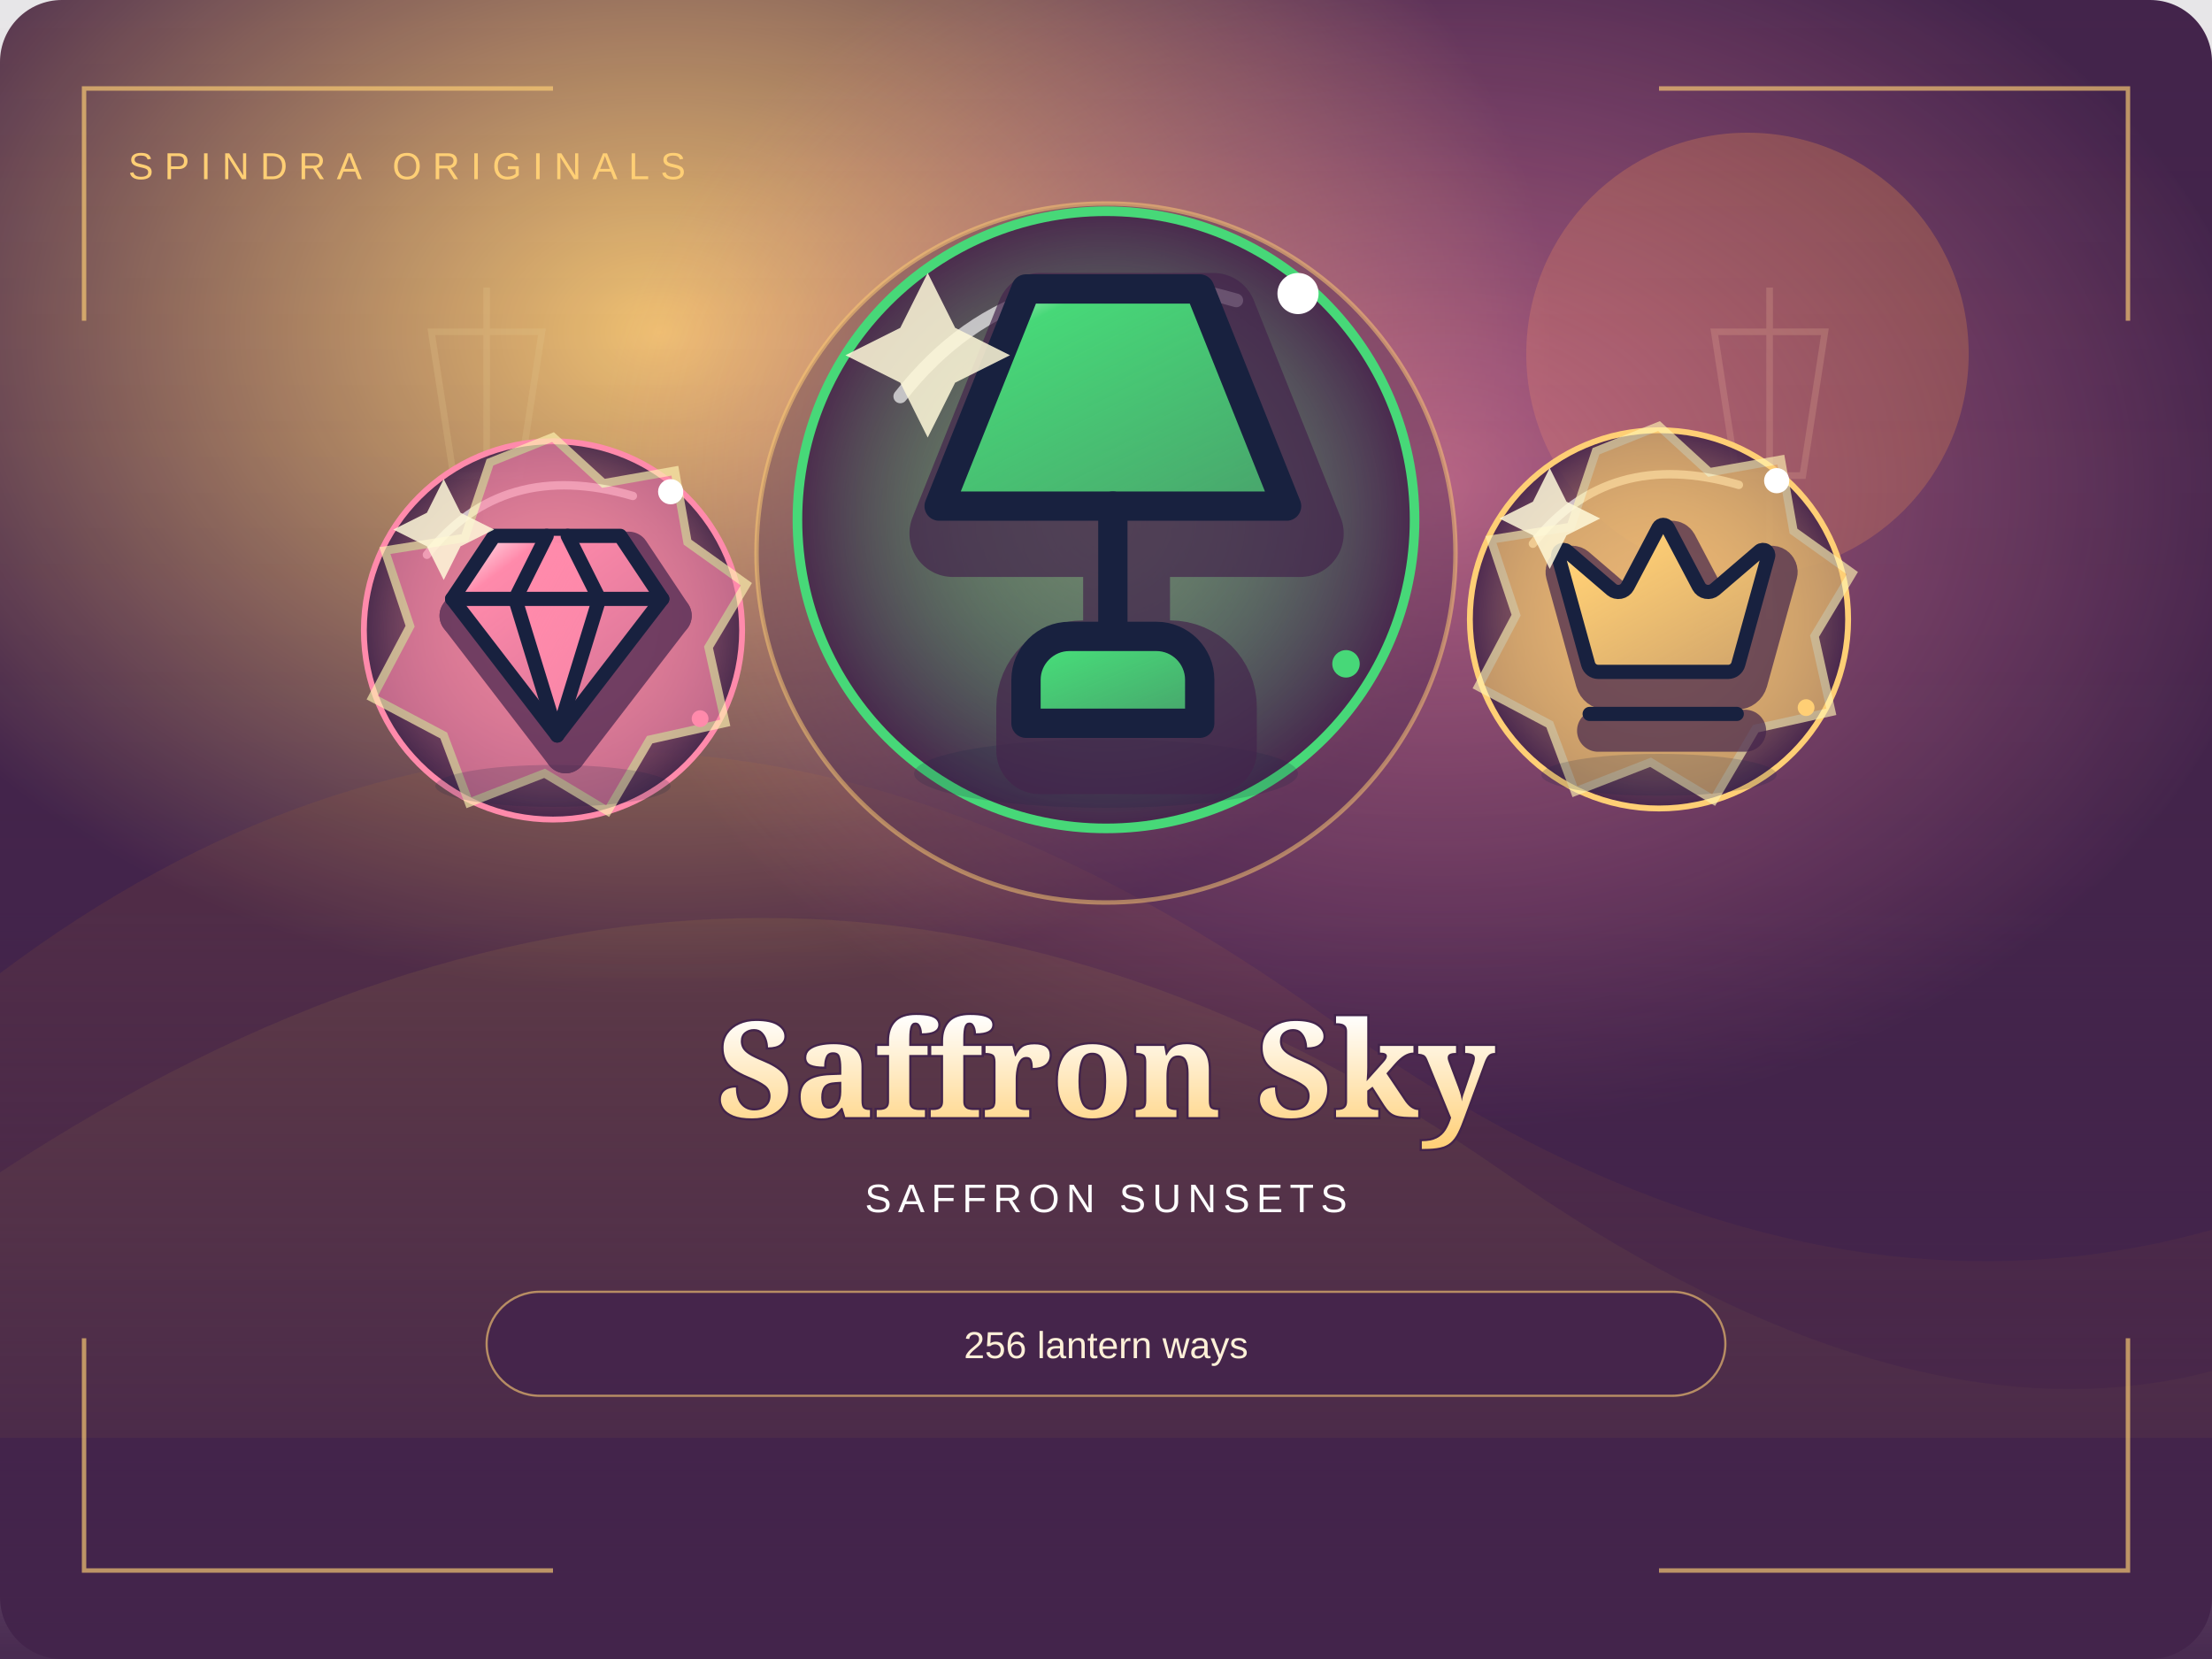
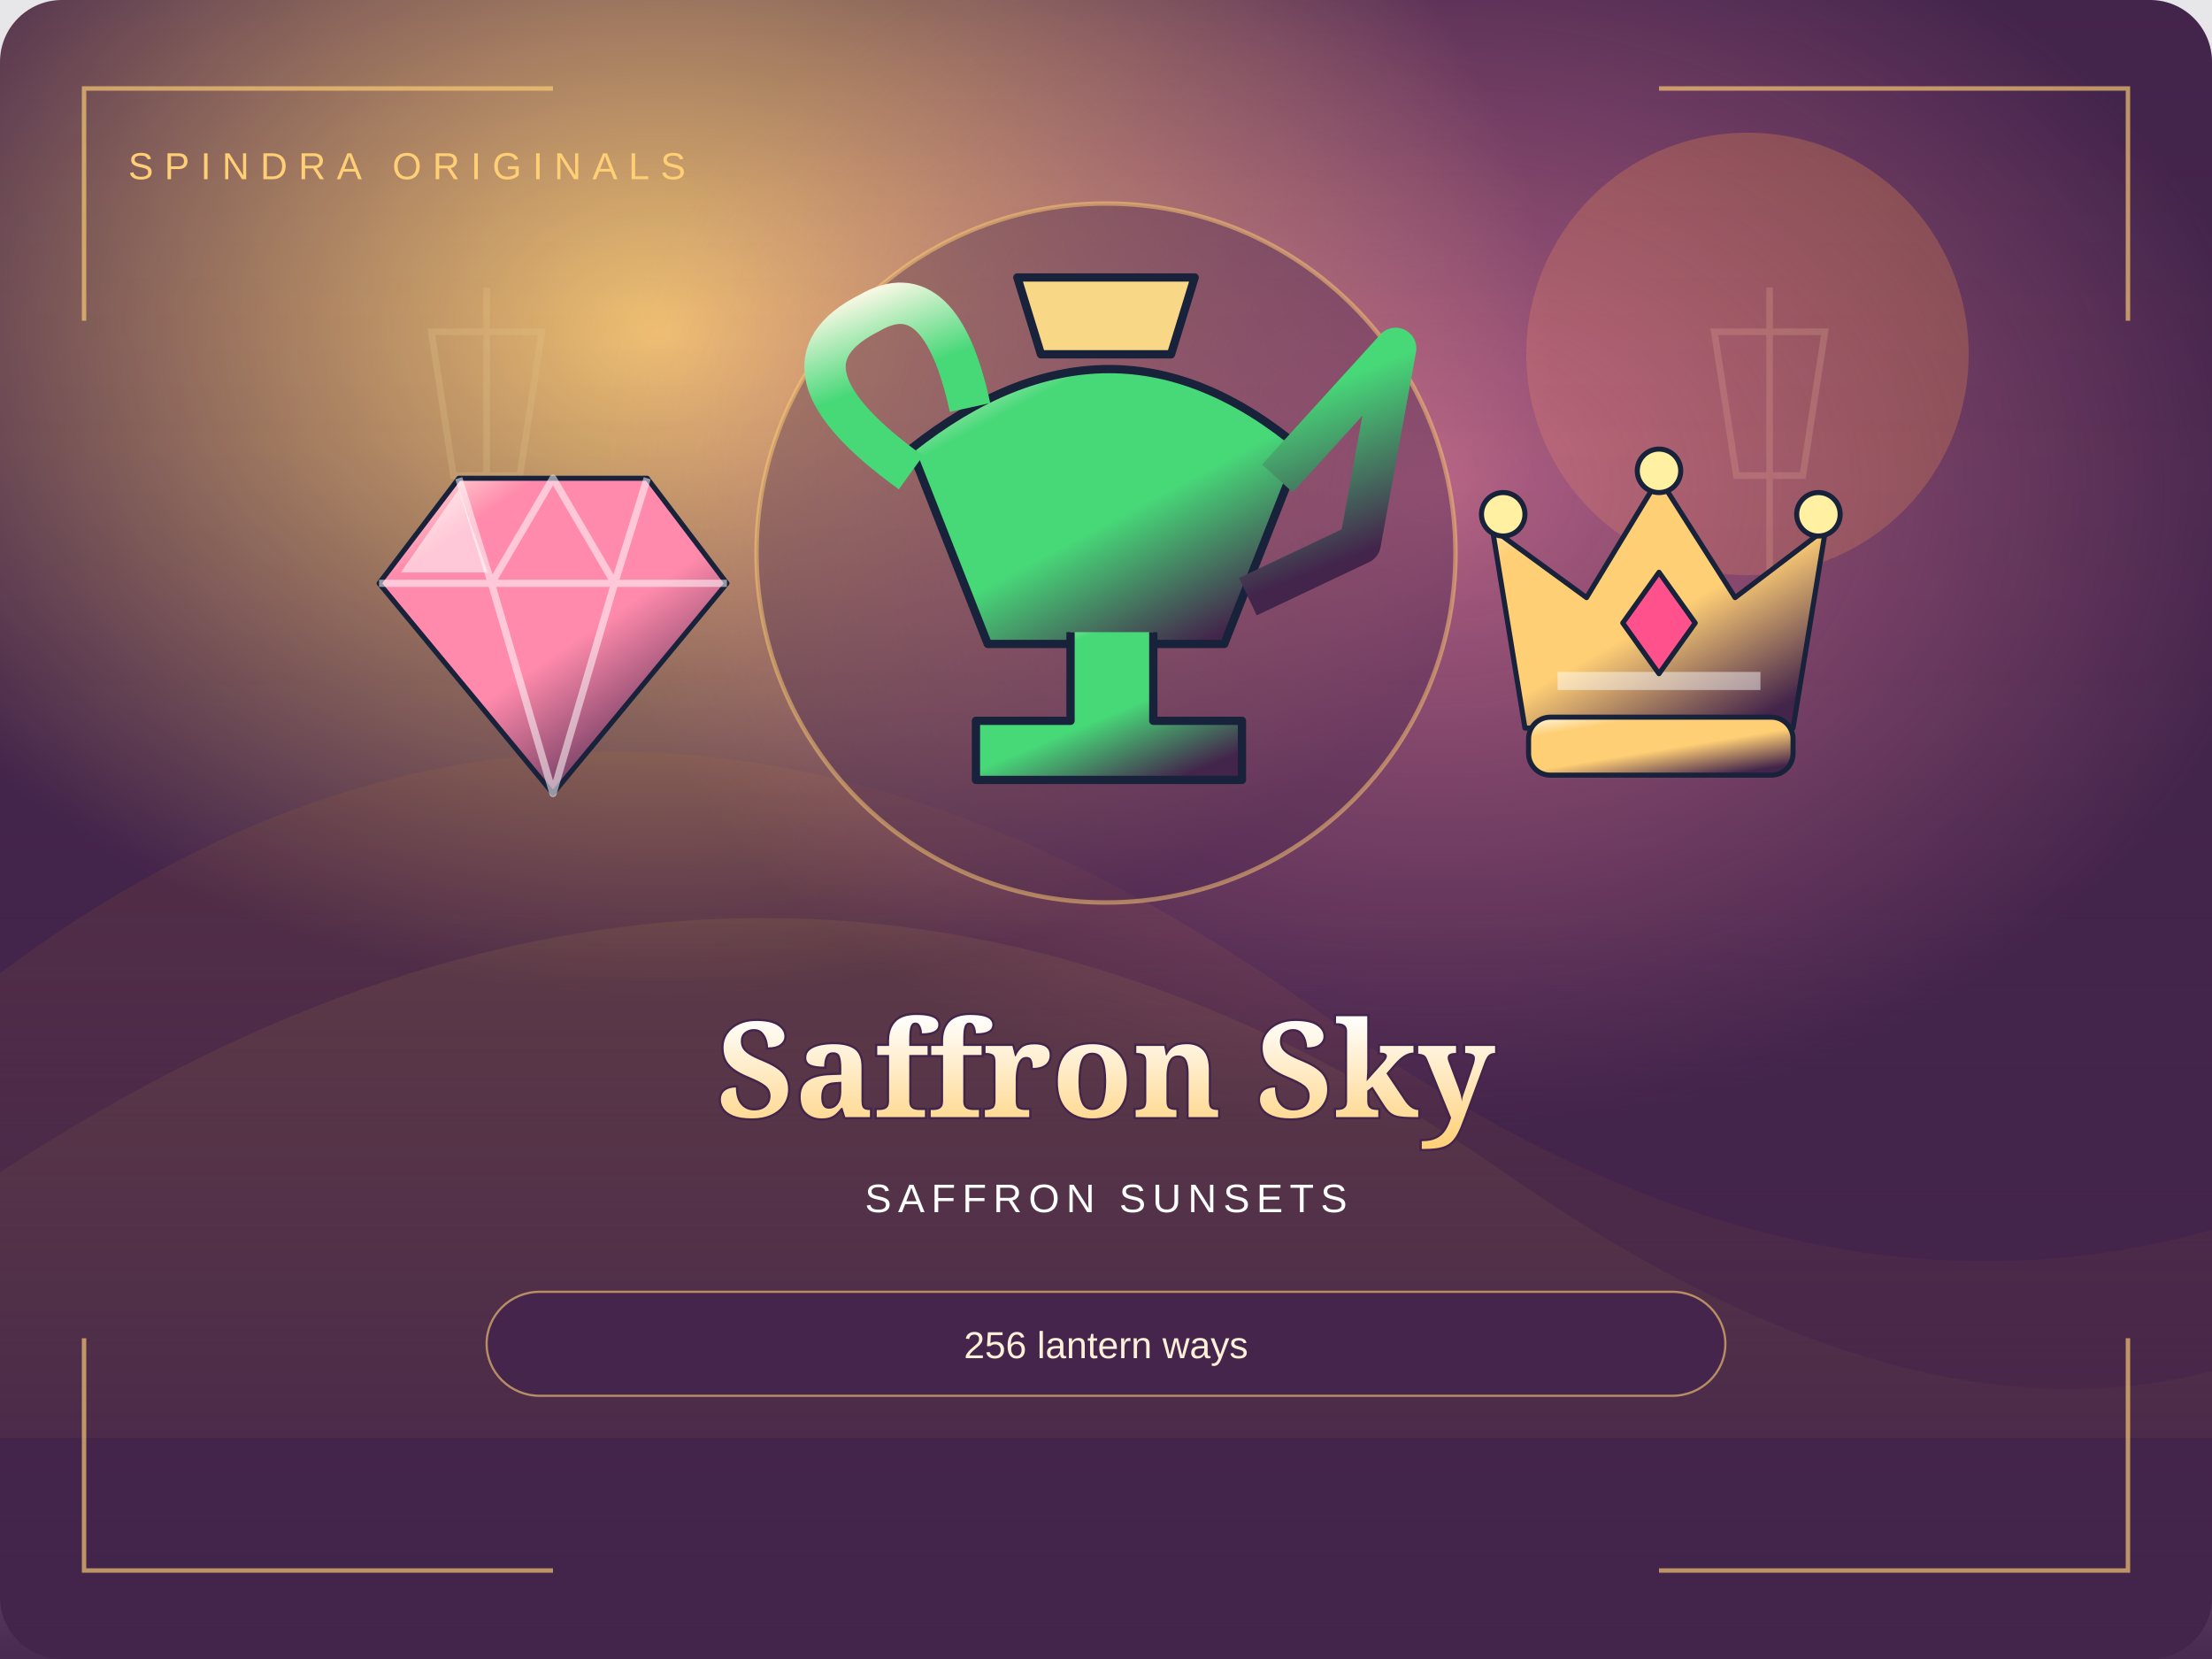
<svg xmlns="http://www.w3.org/2000/svg" width="1000" height="750" viewBox="0 0 1000 750">
  <defs>
    <radialGradient id="cover-bg" cx=".3" cy=".2" r="1">
      <stop stop-color="#ffcf75" />
      <stop offset=".4" stop-color="#43244b" />
      <stop offset="1" stop-color="#43244b" />
    </radialGradient>
    <radialGradient id="cover-halo">
      <stop stop-color="#ff8aab" stop-opacity=".65" />
      <stop offset="1" stop-color="#ff8aab" stop-opacity="0" />
    </radialGradient>
    <linearGradient id="cover-shade" x2="0" y2="1">
      <stop stop-color="#43244b" stop-opacity=".05" />
      <stop offset=".55" stop-color="#43244b" stop-opacity=".15" />
      <stop offset="1" stop-color="#43244b" stop-opacity=".97" />
    </linearGradient>
    <linearGradient id="title-ink" x2="0" y2="1">
      <stop stop-color="#ffffff" />
      <stop offset="1" stop-color="#ffcf75" />
    </linearGradient>
  </defs>
  <rect width="1000" height="750" rx="28" fill="url(#cover-bg)" />
  <g opacity=".8">
    <svg x="0" y="0" width="1000" height="650" class="slot-scenery scenery-desert" viewBox="0 0 1000 650" preserveAspectRatio="xMidYMid slice" aria-hidden="true">
      <circle cx="790" cy="160" r="100" fill="#ffa22f55" />
      <path d="M0 440Q280 230 600 460T1200 440V650H0Z" fill="#d28c2722" />
      <path d="M0 530Q350 300 680 530T1200 450V650H0Z" fill="#ebbc4922" />
      <path d="M220 280V130M195 150h50l-10 65h-30Z" fill="none" stroke="#f0d48d55" stroke-width="3" />
      <path d="M800 280V130M775 150h50l-10 65h-30Z" fill="none" stroke="#f0d48d55" stroke-width="3" />
    </svg>
  </g>
  <ellipse cx="650" cy="220" rx="380" ry="290" fill="url(#cover-halo)" />
  <rect width="1000" height="750" fill="url(#cover-shade)" />
  <path d="M38 145V40H250M750 40H962V145M38 605V710H250M750 710H962V605" fill="none" stroke="#ffcf75" stroke-width="2" opacity=".65" />
  <circle cx="500" cy="250" r="158" fill="#43244b" fill-opacity=".35" stroke="#ffcf75" stroke-width="2" stroke-opacity=".5" />
-   <svg x="155" y="190" width="190" height="190" class="symbol-frame" viewBox="0 0 100 100" aria-hidden="true">
+   <svg x="155" y="190" width="190" height="190" class="symbol-frame" viewBox="-8 -8 116 116" aria-hidden="true">
    <defs>
-       <radialGradient id="saffron-sky-5-155-R0-medal">
-         <stop stop-color="#ff8aab" stop-opacity=".35" />
-         <stop offset="1" stop-color="#43244b" stop-opacity=".9" />
-       </radialGradient>
-       <linearGradient id="saffron-sky-5-155-R0" x1="0" y1="0" x2=".8" y2="1">
-         <stop stop-color="#ffffff" />
+       <linearGradient id="saffron-sky-5-155-R0" x1="0" y1="0" x2=".75" y2="1">
+         <stop stop-color="#fff9e8" />
        <stop offset=".22" stop-color="#ff8aab" />
-         <stop offset="1" stop-color="#ff8aab" stop-opacity=".7" />
+         <stop offset=".6" stop-color="#ff8aab" />
+         <stop offset="1" stop-color="#43244b" />
      </linearGradient>
    </defs>
-     <circle cx="50" cy="50" r="45" fill="url(#saffron-sky-5-155-R0-medal)" stroke="#ff8aab" stroke-width="1.4" />
-     <path d="M20 32Q38 9 69 18" fill="none" stroke="#ffffff" stroke-opacity=".65" stroke-width="2" stroke-linecap="round" />
-     <path d="M50 4L62 15L79 12L82 29L96 39L87 54L91 72L73 76L63 93L48 84L30 91L24 75L7 66L16 49L10 31L29 28L35 10Z" fill="#ff8aab" stroke="#fff4b1" stroke-width="2" opacity=".65" />
-     <ellipse cx="50" cy="87" rx="28" ry="5" fill="#172243" opacity=".18" />
-     <svg width="60" height="60" viewBox="0 0 24 24" fill="#43244b" stroke="#43244b" stroke-width="4" stroke-linecap="round" stroke-linejoin="round" class="lucide lucide-gem" x="23" y="24" opacity=".7">
-       <path d="M6 3h12l4 6-10 13L2 9Z" />
-       <path d="M11 3 8 9l4 13 4-13-3-6" />
-       <path d="M2 9h20" />
-     </svg>
-     <svg width="60" height="60" viewBox="0 0 24 24" fill="url(#saffron-sky-5-155-R0)" stroke="#18213f" stroke-width="1.35" stroke-linecap="round" stroke-linejoin="round" class="lucide lucide-gem" x="21" y="20">
-       <path d="M6 3h12l4 6-10 13L2 9Z" />
-       <path d="M11 3 8 9l4 13 4-13-3-6" />
-       <path d="M2 9h20" />
-     </svg>
-     <path d="M20 22L24 14L28 22L36 26L28 30L24 38L20 30L12 26Z" fill="#fff9d9" opacity=".85" />
-     <circle cx="78" cy="17" r="3" fill="#fff" />
-     <circle cx="85" cy="71" r="2" fill="#ff8aab" />
+     <g class="slot-object object-gem" fill="url(#saffron-sky-5-155-R0)" stroke="#18223b" stroke-width="1.4" stroke-linejoin="round">
+       <path d="M24 8h52l22 29-48 58L2 37Z" />
+       <path d="M24 8l9 29L50 95 67 37 76 8M2 37h96M33 37L50 8l17 29" fill="none" stroke="#fff8" stroke-width="2" />
+       <path d="M24 11L8 34h24Z" fill="#fff8" stroke="none" />
+     </g>
  </svg>
-   <svg x="655" y="185" width="190" height="190" class="symbol-frame" viewBox="0 0 100 100" aria-hidden="true">
+   <svg x="655" y="185" width="190" height="190" class="symbol-frame" viewBox="-8 -8 116 116" aria-hidden="true">
    <defs>
-       <radialGradient id="saffron-sky-6-655-R0-medal">
-         <stop stop-color="#ffcf75" stop-opacity=".35" />
-         <stop offset="1" stop-color="#43244b" stop-opacity=".9" />
-       </radialGradient>
-       <linearGradient id="saffron-sky-6-655-R0" x1="0" y1="0" x2=".8" y2="1">
-         <stop stop-color="#ffffff" />
+       <linearGradient id="saffron-sky-6-655-R0" x1="0" y1="0" x2=".75" y2="1">
+         <stop stop-color="#fff9e8" />
        <stop offset=".22" stop-color="#ffcf75" />
-         <stop offset="1" stop-color="#ffcf75" stop-opacity=".7" />
+         <stop offset=".6" stop-color="#ffcf75" />
+         <stop offset="1" stop-color="#43244b" />
      </linearGradient>
    </defs>
-     <circle cx="50" cy="50" r="45" fill="url(#saffron-sky-6-655-R0-medal)" stroke="#ffcf75" stroke-width="1.4" />
-     <path d="M20 32Q38 9 69 18" fill="none" stroke="#ffffff" stroke-opacity=".65" stroke-width="2" stroke-linecap="round" />
-     <path d="M50 4L62 15L79 12L82 29L96 39L87 54L91 72L73 76L63 93L48 84L30 91L24 75L7 66L16 49L10 31L29 28L35 10Z" fill="#ffcf75" stroke="#fff4b1" stroke-width="2" opacity=".65" />
-     <ellipse cx="50" cy="87" rx="28" ry="5" fill="#172243" opacity=".18" />
-     <svg width="60" height="60" viewBox="0 0 24 24" fill="#43244b" stroke="#43244b" stroke-width="4" stroke-linecap="round" stroke-linejoin="round" class="lucide lucide-crown" x="23" y="24" opacity=".7">
-       <path d="M11.562 3.266a.5.5 0 0 1 .876 0L15.39 8.87a1 1 0 0 0 1.516.294L21.183 5.5a.5.5 0 0 1 .798.519l-2.834 10.246a1 1 0 0 1-.956.734H5.81a1 1 0 0 1-.957-.734L2.02 6.02a.5.5 0 0 1 .798-.519l4.276 3.664a1 1 0 0 0 1.516-.294z" />
-       <path d="M5 21h14" />
-     </svg>
-     <svg width="60" height="60" viewBox="0 0 24 24" fill="url(#saffron-sky-6-655-R0)" stroke="#18213f" stroke-width="1.35" stroke-linecap="round" stroke-linejoin="round" class="lucide lucide-crown" x="21" y="20">
-       <path d="M11.562 3.266a.5.5 0 0 1 .876 0L15.39 8.87a1 1 0 0 0 1.516.294L21.183 5.5a.5.5 0 0 1 .798.519l-2.834 10.246a1 1 0 0 1-.956.734H5.81a1 1 0 0 1-.957-.734L2.02 6.02a.5.5 0 0 1 .798-.519l4.276 3.664a1 1 0 0 0 1.516-.294z" />
-       <path d="M5 21h14" />
-     </svg>
-     <path d="M20 22L24 14L28 22L36 26L28 30L24 38L20 30L12 26Z" fill="#fff9d9" opacity=".85" />
-     <circle cx="78" cy="17" r="3" fill="#fff" />
-     <circle cx="85" cy="71" r="2" fill="#ffcf75" />
+     <g class="slot-object object-crown" fill="url(#saffron-sky-6-655-R0)" stroke="#18223b" stroke-width="1.4" stroke-linejoin="round">
+       <path d="M13 80L4 25l26 19L50 11l21 33 25-19-9 55Z" />
+       <rect x="14" y="77" width="73" height="16" rx="6" />
+       <path d="M22 67h56" stroke="#fff7" stroke-width="5" />
+       <path d="M50 37l10 14-10 14-10-14Z" fill="#ff528c" />
+       <circle cx="7" cy="21" r="6" fill="#fff0a2" />
+       <circle cx="50" cy="9" r="6" fill="#fff0a2" />
+       <circle cx="94" cy="21" r="6" fill="#fff0a2" />
+     </g>
  </svg>
-   <svg x="345" y="80" width="310" height="310" class="symbol-frame" viewBox="0 0 100 100" aria-hidden="true">
+   <svg x="345" y="80" width="310" height="310" class="symbol-frame" viewBox="-8 -8 116 116" aria-hidden="true">
    <defs>
-       <radialGradient id="saffron-sky-2-345-R0-medal">
-         <stop stop-color="#47d878" stop-opacity=".35" />
-         <stop offset="1" stop-color="#43244b" stop-opacity=".9" />
-       </radialGradient>
-       <linearGradient id="saffron-sky-2-345-R0" x1="0" y1="0" x2=".8" y2="1">
-         <stop stop-color="#ffffff" />
+       <linearGradient id="saffron-sky-2-345-R0" x1="0" y1="0" x2=".75" y2="1">
+         <stop stop-color="#fff9e8" />
        <stop offset=".22" stop-color="#47d878" />
-         <stop offset="1" stop-color="#47d878" stop-opacity=".7" />
+         <stop offset=".6" stop-color="#47d878" />
+         <stop offset="1" stop-color="#43244b" />
      </linearGradient>
    </defs>
-     <circle cx="50" cy="50" r="45" fill="url(#saffron-sky-2-345-R0-medal)" stroke="#47d878" stroke-width="1.4" />
-     <path d="M20 32Q38 9 69 18" fill="none" stroke="#ffffff" stroke-opacity=".65" stroke-width="2" stroke-linecap="round" />
-     <ellipse cx="50" cy="87" rx="28" ry="5" fill="#172243" opacity=".18" />
-     <svg width="76" height="76" viewBox="0 0 24 24" fill="#43244b" stroke="#43244b" stroke-width="4" stroke-linecap="round" stroke-linejoin="round" class="lucide lucide-lamp" x="15" y="14" opacity=".7">
-       <path d="M8 2h8l4 10H4L8 2Z" />
-       <path d="M12 12v6" />
-       <path d="M8 22v-2c0-1.1.9-2 2-2h4a2 2 0 0 1 2 2v2H8Z" />
-     </svg>
-     <svg width="76" height="76" viewBox="0 0 24 24" fill="url(#saffron-sky-2-345-R0)" stroke="#18213f" stroke-width="1.35" stroke-linecap="round" stroke-linejoin="round" class="lucide lucide-lamp" x="13" y="10">
-       <path d="M8 2h8l4 10H4L8 2Z" />
-       <path d="M12 12v6" />
-       <path d="M8 22v-2c0-1.1.9-2 2-2h4a2 2 0 0 1 2 2v2H8Z" />
-     </svg>
-     <path d="M20 22L24 14L28 22L36 26L28 30L24 38L20 30L12 26Z" fill="#fff9d9" opacity=".85" />
-     <circle cx="78" cy="17" r="3" fill="#fff" />
-     <circle cx="85" cy="71" r="2" fill="#47d878" />
+     <g class="slot-object object-lamp" fill="url(#saffron-sky-2-345-R0)" stroke="#18223b" stroke-width="1.4" stroke-linejoin="round">
+       <path d="M17 38Q51 11 83 38L70 71H30Z" />
+       <path d="M17 42Q-8 24 10 15q12-7 17 16M79 43l20-22-6 33-19 9" fill="none" stroke="url(#saffron-sky-2-345-R0)" stroke-width="7" />
+       <path d="M44 69v15H28v10h45V84H58V69" />
+       <path d="M35 9h30l-4 13H39Z" fill="#f8d787" />
+     </g>
  </svg>
  <text x="58" y="81" fill="#ffcf75" font-size="17" font-family="Arial,sans-serif" letter-spacing="5">SPINDRA ORIGINALS</text>
  <text x="500" y="505" text-anchor="middle" fill="url(#title-ink)" stroke="#43244b" stroke-width="2" paint-order="stroke" font-size="60" font-family="Georgia,serif" font-weight="900">Saffron Sky</text>
  <text x="500" y="548" text-anchor="middle" fill="#fff" font-size="18" font-family="Arial,sans-serif" letter-spacing="3">SAFFRON SUNSETS</text>
  <rect x="220" y="584" width="560" height="47" rx="24" fill="#43244b" fill-opacity=".85" stroke="#ffcf75" stroke-opacity=".6" />
  <text x="500" y="614" text-anchor="middle" fill="#fff0d8" font-size="17" font-family="Arial,sans-serif">256 lantern ways</text>
</svg>
